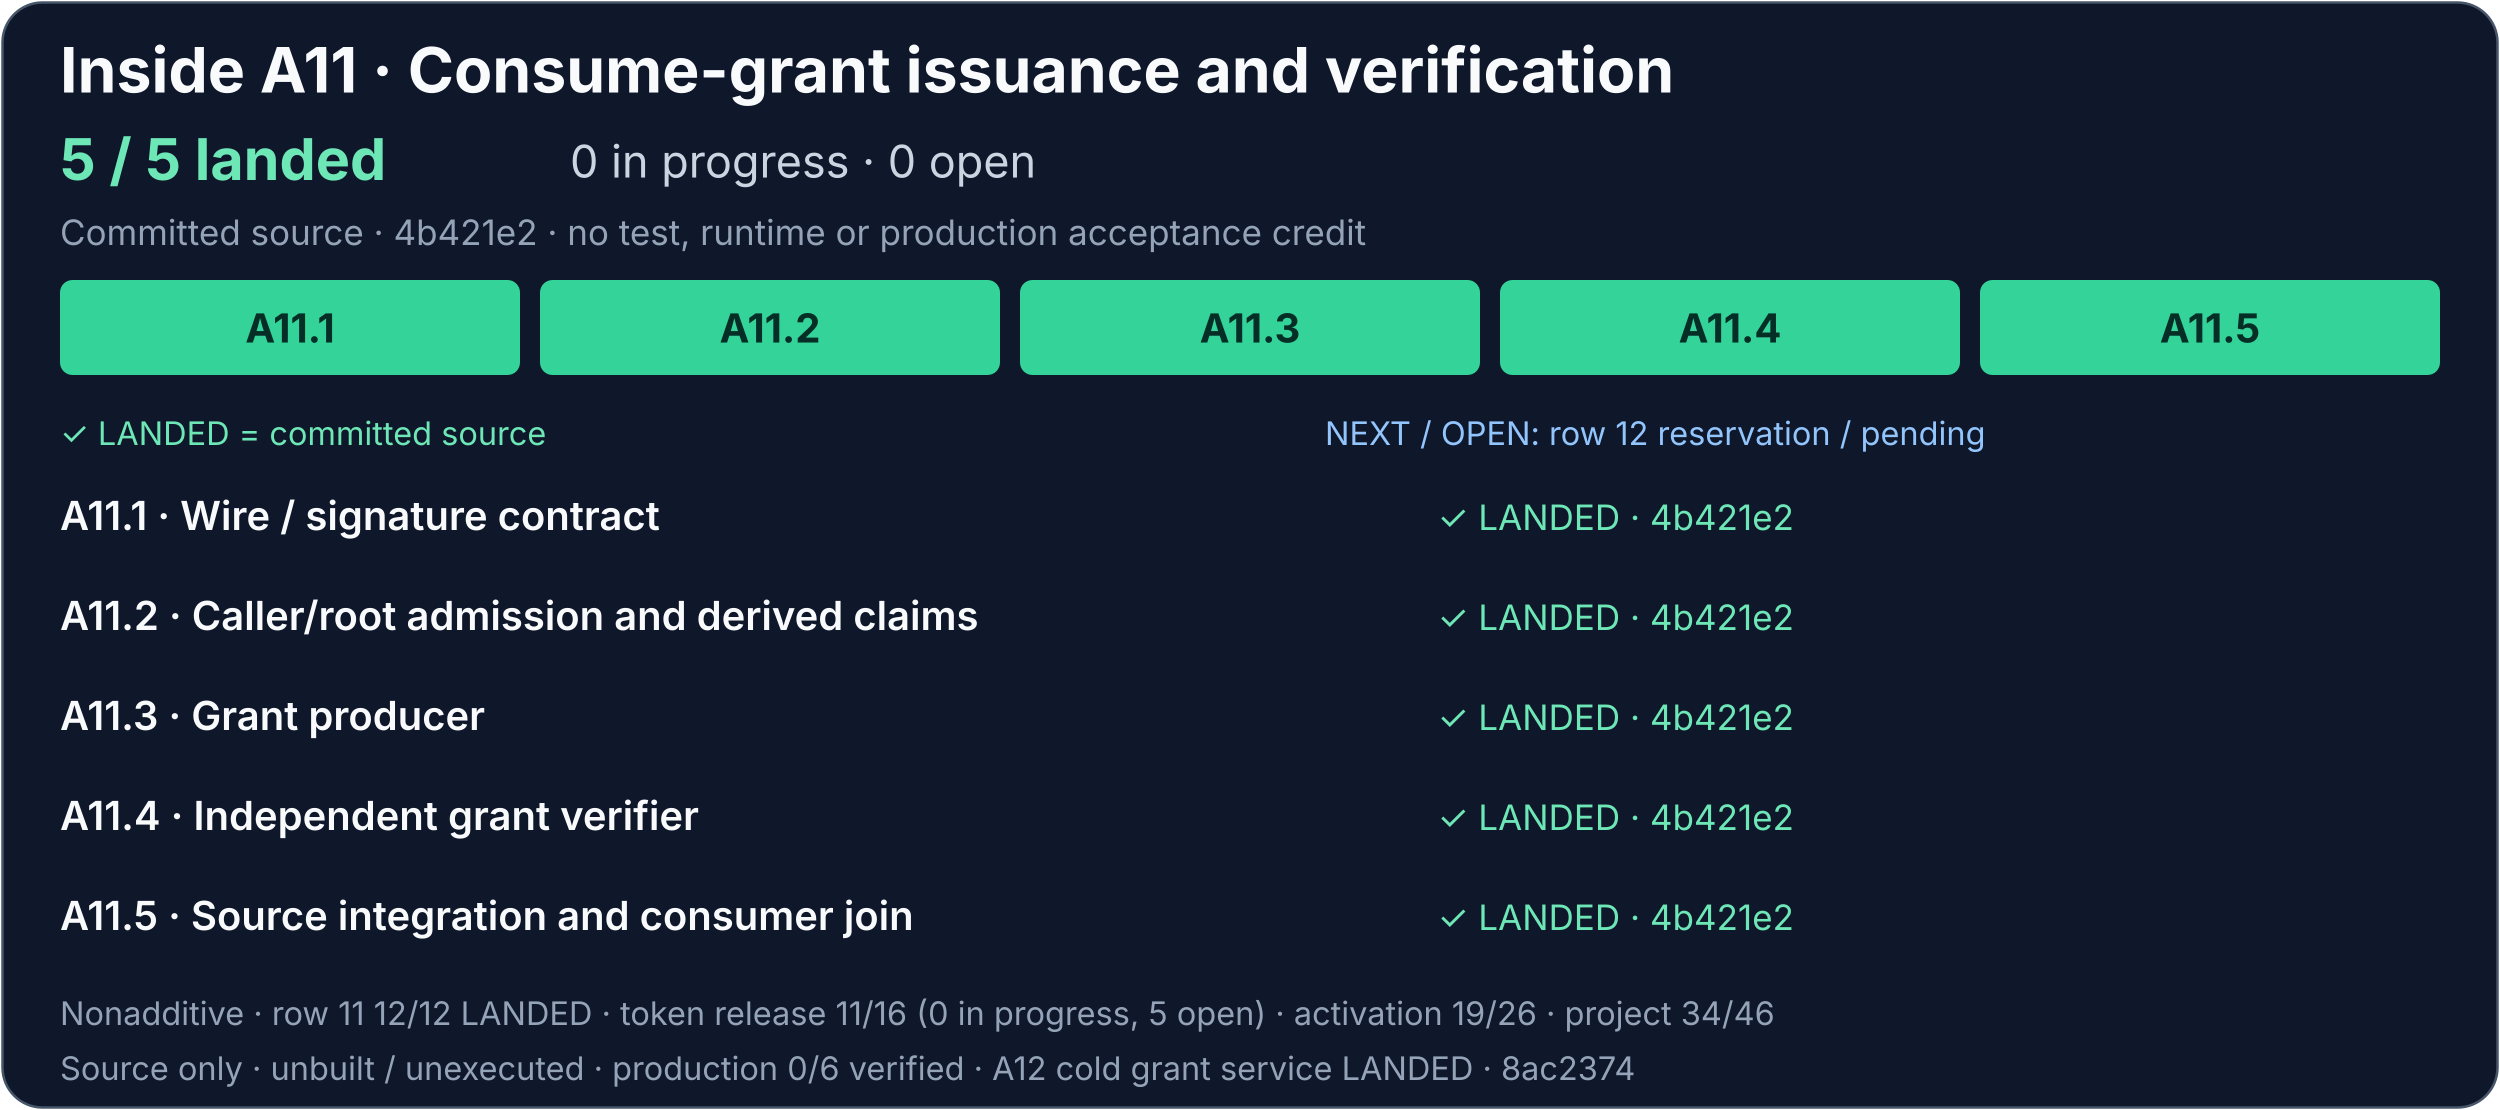
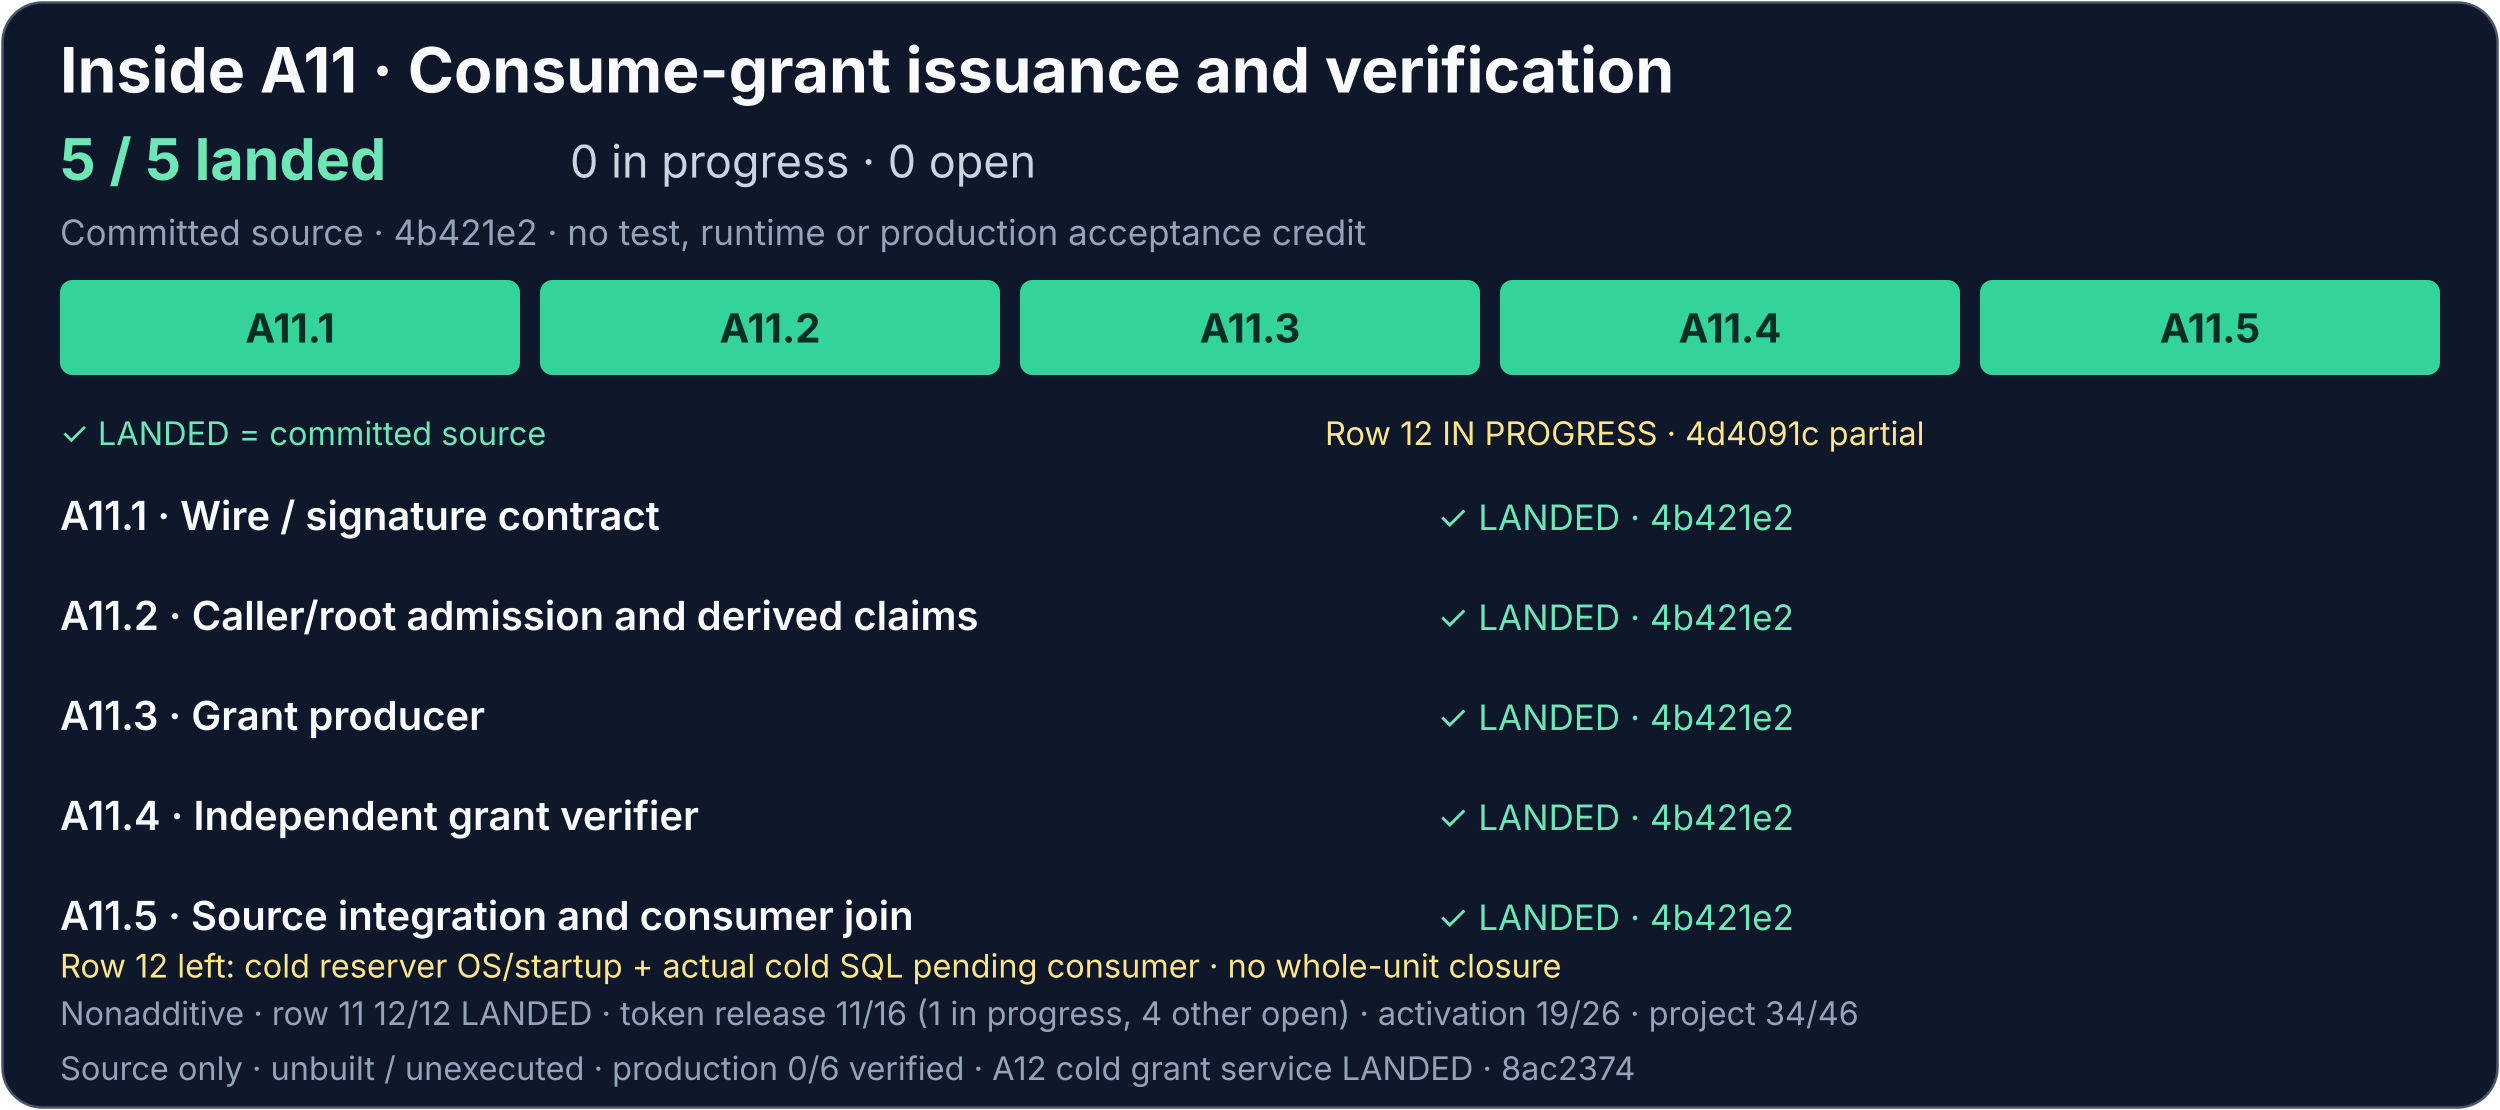
<svg xmlns="http://www.w3.org/2000/svg" width="1000" height="444" viewBox="0 0 1000 444" role="img" aria-labelledby="grant-title grant-description">
  <rect x="1" y="1" width="998" height="442" rx="16" fill="#0f172a" stroke="#475569" />
  <g font-family="system-ui, -apple-system, Segoe UI, sans-serif">
    <text x="24" y="37" fill="#f8fafc" font-size="25" font-weight="700">Inside A11 · Consume-grant issuance and verification</text>
    <text x="24" y="72" fill="#6ee7b7" font-size="23" font-weight="700">5 / 5 landed</text>
    <text x="228" y="71" fill="#cbd5e1" font-size="18">0 in progress · 0 open</text>
    <text x="24" y="98" fill="#94a3b8" font-size="14">Committed source · 4b421e2 · no test, runtime or production acceptance credit</text>
    <g fill="#34d399">
      <rect x="24" y="112" width="184" height="38" rx="5" />
      <rect x="216" y="112" width="184" height="38" rx="5" />
      <rect x="408" y="112" width="184" height="38" rx="5" />
      <rect x="600" y="112" width="184" height="38" rx="5" />
      <rect x="792" y="112" width="184" height="38" rx="5" />
    </g>
    <g fill="#052e26" font-size="16" font-weight="700" text-anchor="middle">
      <text x="116" y="137">A11.1</text>
      <text x="308" y="137">A11.2</text>
      <text x="500" y="137">A11.3</text>
      <text x="692" y="137">A11.4</text>
      <text x="884" y="137">A11.5</text>
    </g>
    <text x="24" y="178" fill="#6ee7b7" font-size="13">✓ LANDED = committed source</text>
-     <text x="530" y="178" fill="#93c5fd" font-size="13">NEXT / OPEN: row 12 reservation / pending</text>
+     <text x="530" y="178" fill="#fde68a" font-size="13">Row 12 IN PROGRESS · 4d4091c partial</text>
    <g fill="#f8fafc" font-size="16" font-weight="600">
      <text x="24" y="212">A11.1 · Wire / signature contract</text>
      <text x="24" y="252">A11.2 · Caller/root admission and derived claims</text>
      <text x="24" y="292">A11.3 · Grant producer</text>
      <text x="24" y="332">A11.4 · Independent grant verifier</text>
      <text x="24" y="372">A11.5 · Source integration and consumer join</text>
    </g>
    <g fill="#6ee7b7" font-size="14">
      <text x="575" y="212">✓ LANDED · 4b421e2</text>
      <text x="575" y="252">✓ LANDED · 4b421e2</text>
      <text x="575" y="292">✓ LANDED · 4b421e2</text>
      <text x="575" y="332">✓ LANDED · 4b421e2</text>
      <text x="575" y="372">✓ LANDED · 4b421e2</text>
    </g>
-     <text x="24" y="410" fill="#94a3b8" font-size="13">Nonadditive · row 11 12/12 LANDED · token release 11/16 (0 in progress, 5 open) · activation 19/26 · project 34/46</text>
+     <text x="24" y="391" fill="#fde68a" font-size="13">Row 12 left: cold reserver OS/startup + actual cold SQL pending consumer · no whole-unit closure</text>
+     <text x="24" y="410" fill="#94a3b8" font-size="13">Nonadditive · row 11 12/12 LANDED · token release 11/16 (1 in progress, 4 other open) · activation 19/26 · project 34/46</text>
    <text x="24" y="432" fill="#94a3b8" font-size="13">Source only · unbuilt / unexecuted · production 0/6 verified · A12 cold grant service LANDED · 8ac2374</text>
  </g>
</svg>
